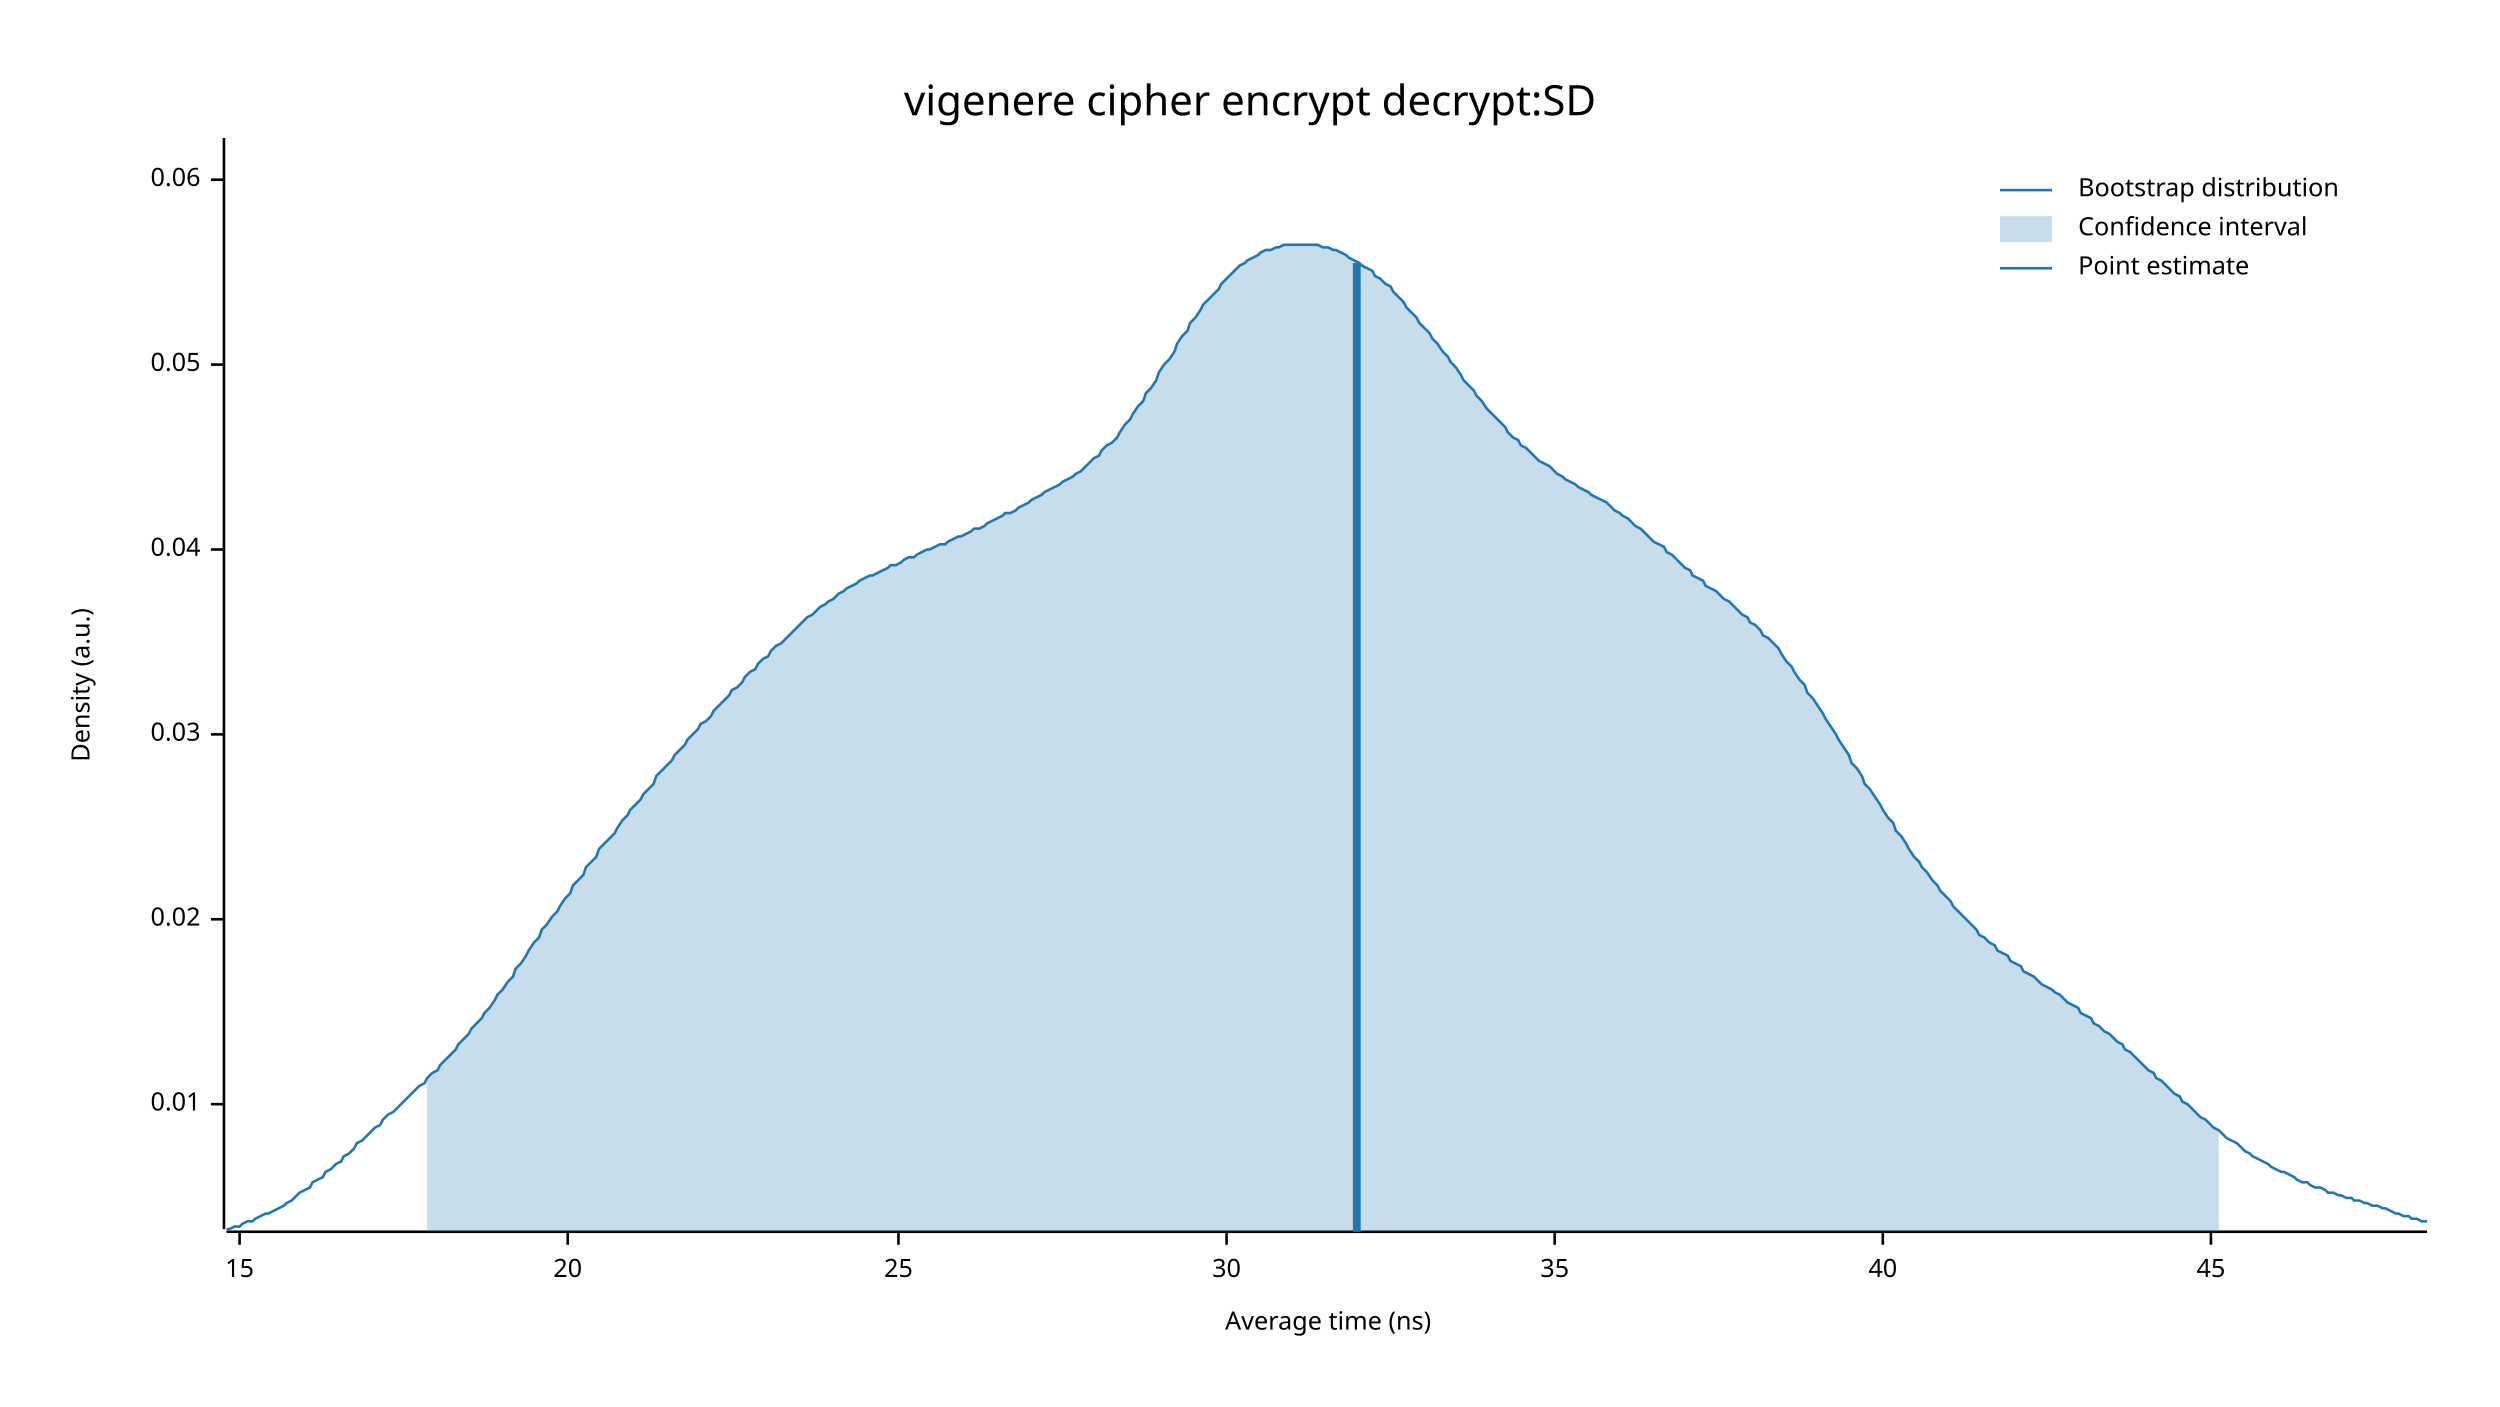
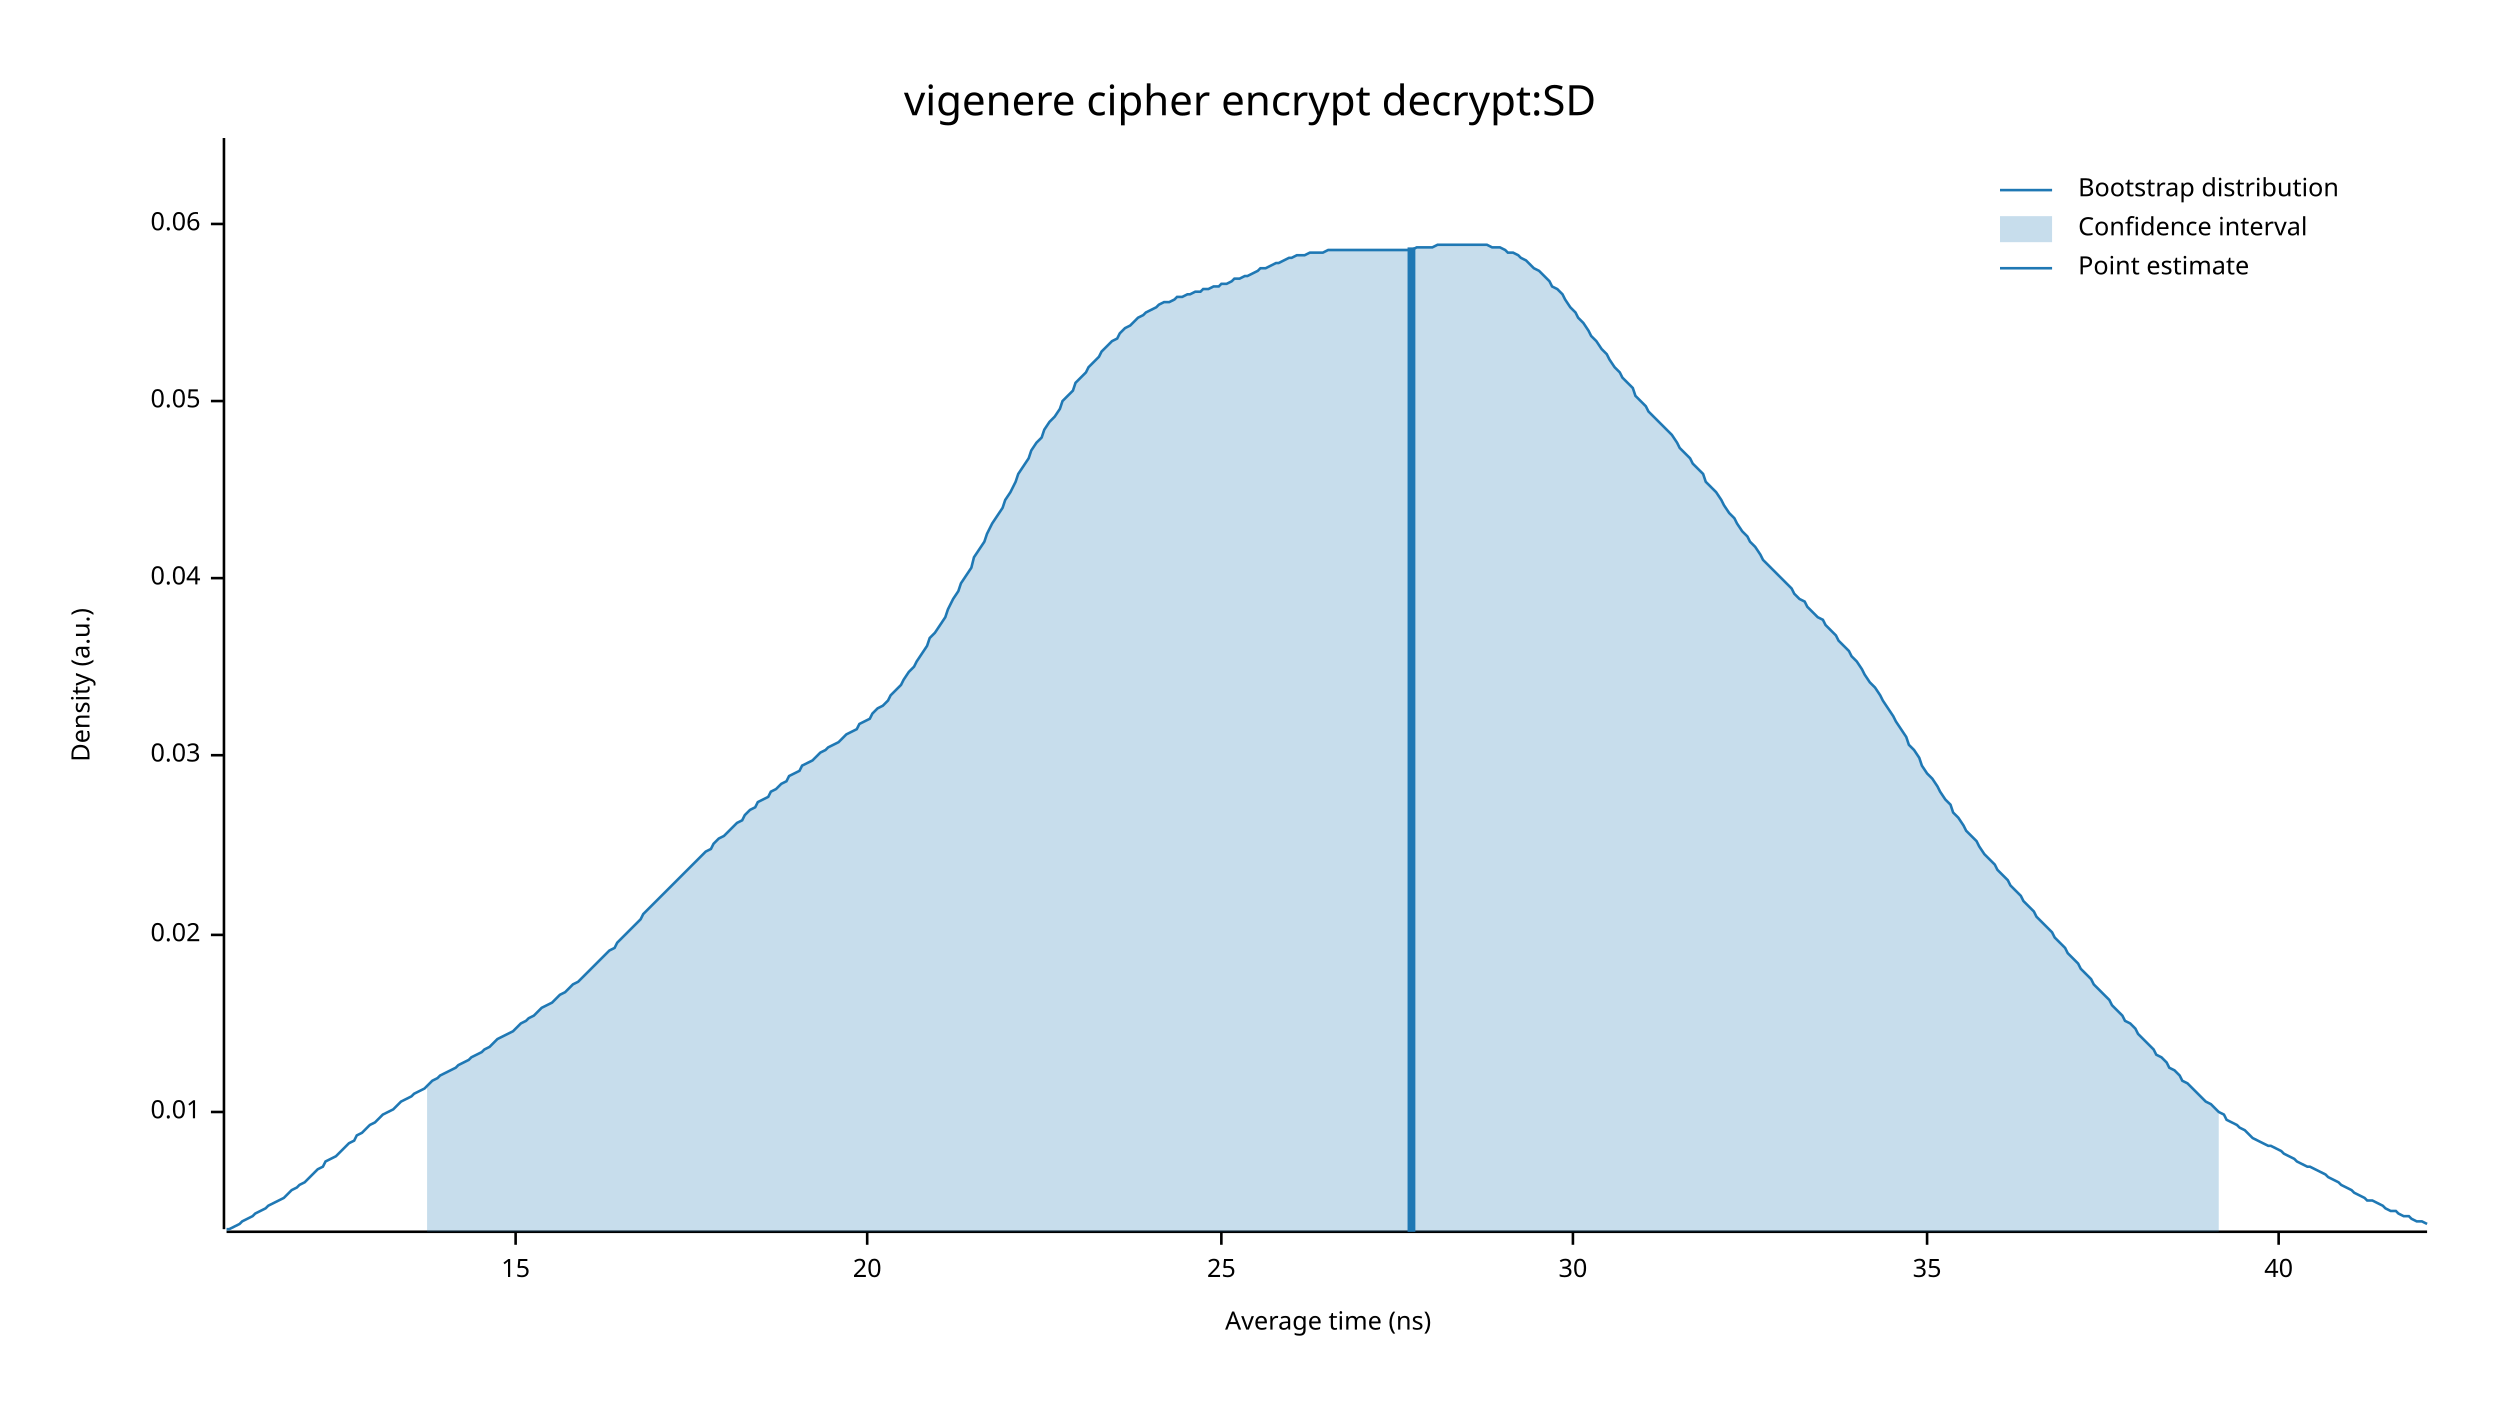
<svg xmlns="http://www.w3.org/2000/svg" width="960" height="540" viewBox="0 0 960 540">
  <text x="480" y="32" dy="0.76em" text-anchor="middle" font-family="sans-serif" font-size="16.129" opacity="1" fill="#000000">
vigenere cipher encrypt decrypt:SD
</text>
  <text x="27" y="263" dy="0.76em" text-anchor="middle" font-family="sans-serif" font-size="9.677" opacity="1" fill="#000000" transform="rotate(270, 27, 263)">
Density (a.u.)
</text>
  <text x="510" y="513" dy="-0.5ex" text-anchor="middle" font-family="sans-serif" font-size="9.677" opacity="1" fill="#000000">
Average time (ns)
</text>
  <polyline fill="none" opacity="1" stroke="#000000" stroke-width="1" points="86,53 86,472 " />
-   <text x="77" y="424" dy="0.5ex" text-anchor="end" font-family="sans-serif" font-size="9.677" opacity="1" fill="#000000">
+   <text x="77" y="427" dy="0.5ex" text-anchor="end" font-family="sans-serif" font-size="9.677" opacity="1" fill="#000000">
0.01
</text>
-   <polyline fill="none" opacity="1" stroke="#000000" stroke-width="1" points="81,424 86,424 " />
-   <text x="77" y="353" dy="0.5ex" text-anchor="end" font-family="sans-serif" font-size="9.677" opacity="1" fill="#000000">
+   <polyline fill="none" opacity="1" stroke="#000000" stroke-width="1" points="81,427 86,427 " />
+   <text x="77" y="359" dy="0.5ex" text-anchor="end" font-family="sans-serif" font-size="9.677" opacity="1" fill="#000000">
0.02
</text>
-   <polyline fill="none" opacity="1" stroke="#000000" stroke-width="1" points="81,353 86,353 " />
-   <text x="77" y="282" dy="0.5ex" text-anchor="end" font-family="sans-serif" font-size="9.677" opacity="1" fill="#000000">
+   <polyline fill="none" opacity="1" stroke="#000000" stroke-width="1" points="81,359 86,359 " />
+   <text x="77" y="290" dy="0.5ex" text-anchor="end" font-family="sans-serif" font-size="9.677" opacity="1" fill="#000000">
0.03
</text>
-   <polyline fill="none" opacity="1" stroke="#000000" stroke-width="1" points="81,282 86,282 " />
-   <text x="77" y="211" dy="0.5ex" text-anchor="end" font-family="sans-serif" font-size="9.677" opacity="1" fill="#000000">
+   <polyline fill="none" opacity="1" stroke="#000000" stroke-width="1" points="81,290 86,290 " />
+   <text x="77" y="222" dy="0.5ex" text-anchor="end" font-family="sans-serif" font-size="9.677" opacity="1" fill="#000000">
0.04
</text>
-   <polyline fill="none" opacity="1" stroke="#000000" stroke-width="1" points="81,211 86,211 " />
-   <text x="77" y="140" dy="0.5ex" text-anchor="end" font-family="sans-serif" font-size="9.677" opacity="1" fill="#000000">
+   <polyline fill="none" opacity="1" stroke="#000000" stroke-width="1" points="81,222 86,222 " />
+   <text x="77" y="154" dy="0.5ex" text-anchor="end" font-family="sans-serif" font-size="9.677" opacity="1" fill="#000000">
0.05
</text>
-   <polyline fill="none" opacity="1" stroke="#000000" stroke-width="1" points="81,140 86,140 " />
-   <text x="77" y="69" dy="0.5ex" text-anchor="end" font-family="sans-serif" font-size="9.677" opacity="1" fill="#000000">
+   <polyline fill="none" opacity="1" stroke="#000000" stroke-width="1" points="81,154 86,154 " />
+   <text x="77" y="86" dy="0.5ex" text-anchor="end" font-family="sans-serif" font-size="9.677" opacity="1" fill="#000000">
0.06
</text>
-   <polyline fill="none" opacity="1" stroke="#000000" stroke-width="1" points="81,69 86,69 " />
+   <polyline fill="none" opacity="1" stroke="#000000" stroke-width="1" points="81,86 86,86 " />
  <polyline fill="none" opacity="1" stroke="#000000" stroke-width="1" points="87,473 932,473 " />
-   <text x="92" y="483" dy="0.76em" text-anchor="middle" font-family="sans-serif" font-size="9.677" opacity="1" fill="#000000">
+   <text x="198" y="483" dy="0.76em" text-anchor="middle" font-family="sans-serif" font-size="9.677" opacity="1" fill="#000000">
15
</text>
-   <polyline fill="none" opacity="1" stroke="#000000" stroke-width="1" points="92,473 92,478 " />
-   <text x="218" y="483" dy="0.76em" text-anchor="middle" font-family="sans-serif" font-size="9.677" opacity="1" fill="#000000">
+   <polyline fill="none" opacity="1" stroke="#000000" stroke-width="1" points="198,473 198,478 " />
+   <text x="333" y="483" dy="0.76em" text-anchor="middle" font-family="sans-serif" font-size="9.677" opacity="1" fill="#000000">
20
</text>
-   <polyline fill="none" opacity="1" stroke="#000000" stroke-width="1" points="218,473 218,478 " />
-   <text x="345" y="483" dy="0.76em" text-anchor="middle" font-family="sans-serif" font-size="9.677" opacity="1" fill="#000000">
+   <polyline fill="none" opacity="1" stroke="#000000" stroke-width="1" points="333,473 333,478 " />
+   <text x="469" y="483" dy="0.76em" text-anchor="middle" font-family="sans-serif" font-size="9.677" opacity="1" fill="#000000">
25
</text>
-   <polyline fill="none" opacity="1" stroke="#000000" stroke-width="1" points="345,473 345,478 " />
-   <text x="471" y="483" dy="0.76em" text-anchor="middle" font-family="sans-serif" font-size="9.677" opacity="1" fill="#000000">
+   <polyline fill="none" opacity="1" stroke="#000000" stroke-width="1" points="469,473 469,478 " />
+   <text x="604" y="483" dy="0.76em" text-anchor="middle" font-family="sans-serif" font-size="9.677" opacity="1" fill="#000000">
30
</text>
-   <polyline fill="none" opacity="1" stroke="#000000" stroke-width="1" points="471,473 471,478 " />
-   <text x="597" y="483" dy="0.76em" text-anchor="middle" font-family="sans-serif" font-size="9.677" opacity="1" fill="#000000">
+   <polyline fill="none" opacity="1" stroke="#000000" stroke-width="1" points="604,473 604,478 " />
+   <text x="740" y="483" dy="0.76em" text-anchor="middle" font-family="sans-serif" font-size="9.677" opacity="1" fill="#000000">
35
</text>
-   <polyline fill="none" opacity="1" stroke="#000000" stroke-width="1" points="597,473 597,478 " />
-   <text x="723" y="483" dy="0.76em" text-anchor="middle" font-family="sans-serif" font-size="9.677" opacity="1" fill="#000000">
+   <polyline fill="none" opacity="1" stroke="#000000" stroke-width="1" points="740,473 740,478 " />
+   <text x="875" y="483" dy="0.76em" text-anchor="middle" font-family="sans-serif" font-size="9.677" opacity="1" fill="#000000">
40
</text>
-   <polyline fill="none" opacity="1" stroke="#000000" stroke-width="1" points="723,473 723,478 " />
-   <text x="849" y="483" dy="0.76em" text-anchor="middle" font-family="sans-serif" font-size="9.677" opacity="1" fill="#000000">
- 45
- </text>
-   <polyline fill="none" opacity="1" stroke="#000000" stroke-width="1" points="849,473 849,478 " />
-   <polyline fill="none" opacity="1" stroke="#1F78B4" stroke-width="1" points="87,472 88,472 90,471 92,471 93,470 95,469 97,469 98,468 100,467 102,466 103,466 105,465 107,464 109,463 110,462 112,461 114,459 115,458 117,457 119,456 120,454 122,453 124,452 125,450 127,449 129,447 131,446 132,444 134,443 136,441 137,439 139,438 141,436 142,435 144,433 146,432 147,430 149,428 151,427 153,425 154,424 156,422 158,420 159,419 161,417 163,416 164,414 166,412 168,411 169,409 171,407 173,405 175,403 176,401 178,399 180,397 181,395 183,393 185,391 186,389 188,387 190,384 191,382 193,380 195,377 197,375 198,372 200,370 202,367 203,365 205,362 207,360 208,357 210,355 212,352 214,350 215,348 217,345 219,343 220,340 222,338 224,336 225,333 227,331 229,329 230,326 232,324 234,322 236,320 237,318 239,315 241,313 242,311 244,309 246,307 247,305 249,303 251,301 252,298 254,296 256,294 258,292 259,290 261,288 263,286 264,284 266,282 268,280 269,278 271,277 273,275 274,273 276,271 278,269 280,267 281,265 283,264 285,262 286,260 288,258 290,257 291,255 293,253 295,252 296,250 298,248 300,247 302,245 303,244 305,242 307,240 308,239 310,237 312,236 313,235 315,233 317,232 318,231 320,230 322,228 324,227 325,226 327,225 329,224 330,223 332,222 334,221 335,221 337,220 339,219 341,218 342,217 344,217 346,216 347,215 349,214 351,214 352,213 354,212 356,211 357,211 359,210 361,209 363,209 364,208 366,207 368,206 369,206 371,205 373,204 374,203 376,203 378,202 379,201 381,200 383,199 385,198 386,197 388,197 390,196 391,195 393,194 395,193 396,192 398,191 400,190 401,189 403,188 405,187 407,186 408,185 410,184 412,183 413,182 415,181 417,179 418,178 420,176 422,175 423,173 425,171 427,170 429,168 430,166 432,163 434,161 435,159 437,156 439,154 440,151 442,149 444,146 445,143 447,140 449,138 451,135 452,132 454,129 456,127 457,124 459,122 461,119 462,117 464,115 466,113 468,111 469,109 471,107 473,105 474,104 476,102 478,101 479,100 481,99 483,98 484,97 486,96 488,96 490,95 491,95 493,94 495,94 496,94 498,94 500,94 501,94 503,94 505,94 506,94 508,95 510,95 512,96 513,96 515,97 517,98 518,99 520,100 522,101 523,102 525,103 527,104 528,106 530,107 532,109 534,110 535,112 537,114 539,116 540,118 542,120 544,122 545,124 547,126 549,128 550,130 552,132 554,135 556,137 557,139 559,141 561,144 562,146 564,148 566,150 567,152 569,154 571,157 573,159 574,160 576,162 578,164 579,166 581,168 583,169 584,171 586,172 588,174 589,175 591,177 593,178 595,179 596,180 598,182 600,183 601,184 603,185 605,186 606,187 608,188 610,189 611,190 613,191 615,192 617,193 618,194 620,196 622,197 623,198 625,199 627,201 628,202 630,203 632,205 633,206 635,208 637,209 639,210 640,212 642,213 644,215 645,216 647,218 649,219 650,221 652,222 654,223 655,225 657,226 659,227 661,229 662,230 664,231 666,233 667,234 669,236 671,237 672,239 674,240 676,242 677,244 679,245 681,247 683,249 684,251 686,254 688,256 689,258 691,261 693,263 694,266 696,268 698,271 700,274 701,276 703,279 705,282 706,284 708,287 710,290 711,293 713,295 715,298 716,301 718,303 720,306 722,309 723,311 725,314 727,316 728,319 730,321 732,324 733,326 735,329 737,331 738,333 740,335 742,338 744,340 745,342 747,344 749,346 750,348 752,350 754,352 755,353 757,355 759,357 760,359 762,360 764,362 766,363 767,365 769,366 771,367 772,369 774,370 776,371 777,373 779,374 781,375 782,376 784,378 786,379 788,380 789,381 791,382 793,384 794,385 796,386 798,387 799,389 801,390 803,391 804,393 806,394 808,396 810,397 811,398 813,400 815,401 816,403 818,404 820,406 821,407 823,409 825,411 827,412 828,414 830,415 832,417 833,418 835,420 837,421 838,423 840,424 842,426 843,427 845,429 847,430 849,432 850,433 852,434 854,436 855,437 857,438 859,439 860,440 862,442 864,443 865,444 867,445 869,446 871,447 872,448 874,449 876,450 877,450 879,451 881,452 882,453 884,454 886,454 887,455 889,456 891,456 893,457 894,458 896,458 898,459 899,459 901,460 903,460 904,461 906,461 908,462 909,462 911,463 913,463 915,464 916,464 918,465 920,466 921,466 923,467 925,467 926,468 928,468 930,469 932,469 " />
-   <polygon opacity="0.25" fill="#1F78B4" points="164,414 166,412 168,411 169,409 171,407 173,405 175,403 176,401 178,399 180,397 181,395 183,393 185,391 186,389 188,387 190,384 191,382 193,380 195,377 197,375 198,372 200,370 202,367 203,365 205,362 207,360 208,357 210,355 212,352 214,350 215,348 217,345 219,343 220,340 222,338 224,336 225,333 227,331 229,329 230,326 232,324 234,322 236,320 237,318 239,315 241,313 242,311 244,309 246,307 247,305 249,303 251,301 252,298 254,296 256,294 258,292 259,290 261,288 263,286 264,284 266,282 268,280 269,278 271,277 273,275 274,273 276,271 278,269 280,267 281,265 283,264 285,262 286,260 288,258 290,257 291,255 293,253 295,252 296,250 298,248 300,247 302,245 303,244 305,242 307,240 308,239 310,237 312,236 313,235 315,233 317,232 318,231 320,230 322,228 324,227 325,226 327,225 329,224 330,223 332,222 334,221 335,221 337,220 339,219 341,218 342,217 344,217 346,216 347,215 349,214 351,214 352,213 354,212 356,211 357,211 359,210 361,209 363,209 364,208 366,207 368,206 369,206 371,205 373,204 374,203 376,203 378,202 379,201 381,200 383,199 385,198 386,197 388,197 390,196 391,195 393,194 395,193 396,192 398,191 400,190 401,189 403,188 405,187 407,186 408,185 410,184 412,183 413,182 415,181 417,179 418,178 420,176 422,175 423,173 425,171 427,170 429,168 430,166 432,163 434,161 435,159 437,156 439,154 440,151 442,149 444,146 445,143 447,140 449,138 451,135 452,132 454,129 456,127 457,124 459,122 461,119 462,117 464,115 466,113 468,111 469,109 471,107 473,105 474,104 476,102 478,101 479,100 481,99 483,98 484,97 486,96 488,96 490,95 491,95 493,94 495,94 496,94 498,94 500,94 501,94 503,94 505,94 506,94 508,95 510,95 512,96 513,96 515,97 517,98 518,99 520,100 522,101 523,102 525,103 527,104 528,106 530,107 532,109 534,110 535,112 537,114 539,116 540,118 542,120 544,122 545,124 547,126 549,128 550,130 552,132 554,135 556,137 557,139 559,141 561,144 562,146 564,148 566,150 567,152 569,154 571,157 573,159 574,160 576,162 578,164 579,166 581,168 583,169 584,171 586,172 588,174 589,175 591,177 593,178 595,179 596,180 598,182 600,183 601,184 603,185 605,186 606,187 608,188 610,189 611,190 613,191 615,192 617,193 618,194 620,196 622,197 623,198 625,199 627,201 628,202 630,203 632,205 633,206 635,208 637,209 639,210 640,212 642,213 644,215 645,216 647,218 649,219 650,221 652,222 654,223 655,225 657,226 659,227 661,229 662,230 664,231 666,233 667,234 669,236 671,237 672,239 674,240 676,242 677,244 679,245 681,247 683,249 684,251 686,254 688,256 689,258 691,261 693,263 694,266 696,268 698,271 700,274 701,276 703,279 705,282 706,284 708,287 710,290 711,293 713,295 715,298 716,301 718,303 720,306 722,309 723,311 725,314 727,316 728,319 730,321 732,324 733,326 735,329 737,331 738,333 740,335 742,338 744,340 745,342 747,344 749,346 750,348 752,350 754,352 755,353 757,355 759,357 760,359 762,360 764,362 766,363 767,365 769,366 771,367 772,369 774,370 776,371 777,373 779,374 781,375 782,376 784,378 786,379 788,380 789,381 791,382 793,384 794,385 796,386 798,387 799,389 801,390 803,391 804,393 806,394 808,396 810,397 811,398 813,400 815,401 816,403 818,404 820,406 821,407 823,409 825,411 827,412 828,414 830,415 832,417 833,418 835,420 837,421 838,423 840,424 842,426 843,427 845,429 847,430 849,432 850,433 852,434 852,473 164,473 " />
-   <polyline fill="none" opacity="1" stroke="#1F78B4" stroke-width="3" points="521,473 521,101 " />
+   <polyline fill="none" opacity="1" stroke="#000000" stroke-width="1" points="875,473 875,478 " />
+   <polyline fill="none" opacity="1" stroke="#1F78B4" stroke-width="1" points="87,472 88,472 90,471 92,470 93,469 95,468 97,467 98,466 100,465 102,464 103,463 105,462 107,461 109,460 110,459 112,457 114,456 115,455 117,454 119,452 120,451 122,449 124,448 125,446 127,445 129,444 131,442 132,441 134,439 136,438 137,436 139,435 141,433 142,432 144,431 146,429 147,428 149,427 151,426 153,424 154,423 156,422 158,421 159,420 161,419 163,418 164,417 166,415 168,414 169,413 171,412 173,411 175,410 176,409 178,408 180,407 181,406 183,405 185,404 186,403 188,402 190,400 191,399 193,398 195,397 197,396 198,395 200,393 202,392 203,391 205,390 207,388 208,387 210,386 212,385 214,383 215,382 217,381 219,379 220,378 222,377 224,375 225,374 227,372 229,370 230,369 232,367 234,365 236,364 237,362 239,360 241,358 242,357 244,355 246,353 247,351 249,349 251,347 252,346 254,344 256,342 258,340 259,339 261,337 263,335 264,334 266,332 268,330 269,329 271,327 273,326 274,324 276,322 278,321 280,319 281,318 283,316 285,315 286,313 288,311 290,310 291,308 293,307 295,306 296,304 298,303 300,301 302,300 303,298 305,297 307,296 308,294 310,293 312,292 313,291 315,289 317,288 318,287 320,286 322,285 324,283 325,282 327,281 329,280 330,278 332,277 334,276 335,274 337,272 339,271 341,269 342,267 344,265 346,263 347,261 349,258 351,256 352,254 354,251 356,248 357,245 359,243 361,240 363,237 364,234 366,230 368,227 369,224 371,221 373,218 374,214 376,211 378,208 379,205 381,201 383,198 385,195 386,192 388,189 390,185 391,182 393,179 395,176 396,173 398,170 400,168 401,165 403,162 405,160 407,157 408,154 410,152 412,150 413,147 415,145 417,143 418,141 420,139 422,137 423,135 425,133 427,131 429,130 430,128 432,126 434,125 435,124 437,122 439,121 440,120 442,119 444,118 445,117 447,116 449,116 451,115 452,114 454,114 456,113 457,113 459,112 461,112 462,111 464,111 466,110 468,110 469,109 471,109 473,108 474,107 476,107 478,106 479,106 481,105 483,104 484,103 486,103 488,102 490,101 491,101 493,100 495,99 496,99 498,98 500,98 501,98 503,97 505,97 506,97 508,97 510,96 512,96 513,96 515,96 517,96 518,96 520,96 522,96 523,96 525,96 527,96 528,96 530,96 532,96 534,96 535,96 537,96 539,96 540,96 542,96 544,95 545,95 547,95 549,95 550,95 552,94 554,94 556,94 557,94 559,94 561,94 562,94 564,94 566,94 567,94 569,94 571,94 573,95 574,95 576,95 578,96 579,97 581,97 583,98 584,99 586,100 588,102 589,103 591,104 593,106 595,108 596,110 598,111 600,113 601,115 603,118 605,120 606,122 608,124 610,127 611,129 613,131 615,134 617,136 618,138 620,141 622,143 623,145 625,147 627,149 628,152 630,154 632,156 633,158 635,160 637,162 639,164 640,165 642,167 644,170 645,172 647,174 649,176 650,178 652,180 654,182 655,185 657,187 659,189 661,192 662,194 664,197 666,199 667,201 669,204 671,206 672,208 674,210 676,213 677,215 679,217 681,219 683,221 684,222 686,224 688,226 689,228 691,230 693,231 694,233 696,235 698,237 700,238 701,240 703,242 705,244 706,246 708,248 710,250 711,252 713,254 715,257 716,259 718,262 720,264 722,267 723,269 725,272 727,275 728,277 730,280 732,283 733,286 735,288 737,291 738,294 740,297 742,299 744,302 745,304 747,307 749,309 750,312 752,314 754,317 755,319 757,321 759,323 760,325 762,328 764,330 766,332 767,334 769,336 771,338 772,340 774,342 776,344 777,346 779,348 781,350 782,352 784,354 786,356 788,358 789,360 791,362 793,364 794,366 796,368 798,370 799,372 801,374 803,376 804,378 806,380 808,382 810,384 811,386 813,388 815,390 816,392 818,393 820,395 821,397 823,399 825,401 827,403 828,405 830,406 832,408 833,410 835,411 837,413 838,415 840,416 842,418 843,419 845,421 847,423 849,424 850,425 852,427 854,428 855,430 857,431 859,432 860,433 862,434 864,436 865,437 867,438 869,439 871,440 872,440 874,441 876,442 877,443 879,444 881,445 882,446 884,447 886,448 887,448 889,449 891,450 893,451 894,452 896,453 898,454 899,455 901,456 903,457 904,458 906,459 908,460 909,461 911,461 913,462 915,463 916,464 918,465 920,465 921,466 923,467 925,467 926,468 928,469 930,469 932,470 " />
+   <polygon opacity="0.25" fill="#1F78B4" points="164,417 166,415 168,414 169,413 171,412 173,411 175,410 176,409 178,408 180,407 181,406 183,405 185,404 186,403 188,402 190,400 191,399 193,398 195,397 197,396 198,395 200,393 202,392 203,391 205,390 207,388 208,387 210,386 212,385 214,383 215,382 217,381 219,379 220,378 222,377 224,375 225,374 227,372 229,370 230,369 232,367 234,365 236,364 237,362 239,360 241,358 242,357 244,355 246,353 247,351 249,349 251,347 252,346 254,344 256,342 258,340 259,339 261,337 263,335 264,334 266,332 268,330 269,329 271,327 273,326 274,324 276,322 278,321 280,319 281,318 283,316 285,315 286,313 288,311 290,310 291,308 293,307 295,306 296,304 298,303 300,301 302,300 303,298 305,297 307,296 308,294 310,293 312,292 313,291 315,289 317,288 318,287 320,286 322,285 324,283 325,282 327,281 329,280 330,278 332,277 334,276 335,274 337,272 339,271 341,269 342,267 344,265 346,263 347,261 349,258 351,256 352,254 354,251 356,248 357,245 359,243 361,240 363,237 364,234 366,230 368,227 369,224 371,221 373,218 374,214 376,211 378,208 379,205 381,201 383,198 385,195 386,192 388,189 390,185 391,182 393,179 395,176 396,173 398,170 400,168 401,165 403,162 405,160 407,157 408,154 410,152 412,150 413,147 415,145 417,143 418,141 420,139 422,137 423,135 425,133 427,131 429,130 430,128 432,126 434,125 435,124 437,122 439,121 440,120 442,119 444,118 445,117 447,116 449,116 451,115 452,114 454,114 456,113 457,113 459,112 461,112 462,111 464,111 466,110 468,110 469,109 471,109 473,108 474,107 476,107 478,106 479,106 481,105 483,104 484,103 486,103 488,102 490,101 491,101 493,100 495,99 496,99 498,98 500,98 501,98 503,97 505,97 506,97 508,97 510,96 512,96 513,96 515,96 517,96 518,96 520,96 522,96 523,96 525,96 527,96 528,96 530,96 532,96 534,96 535,96 537,96 539,96 540,96 542,96 544,95 545,95 547,95 549,95 550,95 552,94 554,94 556,94 557,94 559,94 561,94 562,94 564,94 566,94 567,94 569,94 571,94 573,95 574,95 576,95 578,96 579,97 581,97 583,98 584,99 586,100 588,102 589,103 591,104 593,106 595,108 596,110 598,111 600,113 601,115 603,118 605,120 606,122 608,124 610,127 611,129 613,131 615,134 617,136 618,138 620,141 622,143 623,145 625,147 627,149 628,152 630,154 632,156 633,158 635,160 637,162 639,164 640,165 642,167 644,170 645,172 647,174 649,176 650,178 652,180 654,182 655,185 657,187 659,189 661,192 662,194 664,197 666,199 667,201 669,204 671,206 672,208 674,210 676,213 677,215 679,217 681,219 683,221 684,222 686,224 688,226 689,228 691,230 693,231 694,233 696,235 698,237 700,238 701,240 703,242 705,244 706,246 708,248 710,250 711,252 713,254 715,257 716,259 718,262 720,264 722,267 723,269 725,272 727,275 728,277 730,280 732,283 733,286 735,288 737,291 738,294 740,297 742,299 744,302 745,304 747,307 749,309 750,312 752,314 754,317 755,319 757,321 759,323 760,325 762,328 764,330 766,332 767,334 769,336 771,338 772,340 774,342 776,344 777,346 779,348 781,350 782,352 784,354 786,356 788,358 789,360 791,362 793,364 794,366 796,368 798,370 799,372 801,374 803,376 804,378 806,380 808,382 810,384 811,386 813,388 815,390 816,392 818,393 820,395 821,397 823,399 825,401 827,403 828,405 830,406 832,408 833,410 835,411 837,413 838,415 840,416 842,418 843,419 845,421 847,423 849,424 850,425 852,427 852,473 164,473 " />
+   <polyline fill="none" opacity="1" stroke="#1F78B4" stroke-width="3" points="542,473 542,95 " />
  <text x="798" y="68" dy="0.76em" text-anchor="start" font-family="sans-serif" font-size="9.677" opacity="1" fill="#000000">
Bootstrap distribution
</text>
  <text x="798" y="83" dy="0.76em" text-anchor="start" font-family="sans-serif" font-size="9.677" opacity="1" fill="#000000">
Confidence interval
</text>
  <text x="798" y="98" dy="0.76em" text-anchor="start" font-family="sans-serif" font-size="9.677" opacity="1" fill="#000000">
Point estimate
</text>
  <polyline fill="none" opacity="1" stroke="#1F78B4" stroke-width="1" points="768,73 788,73 " />
  <rect x="768" y="83" width="20" height="10" opacity="0.25" fill="#1F78B4" stroke="none" />
  <polyline fill="none" opacity="1" stroke="#1F78B4" stroke-width="1" points="768,103 788,103 " />
</svg>
